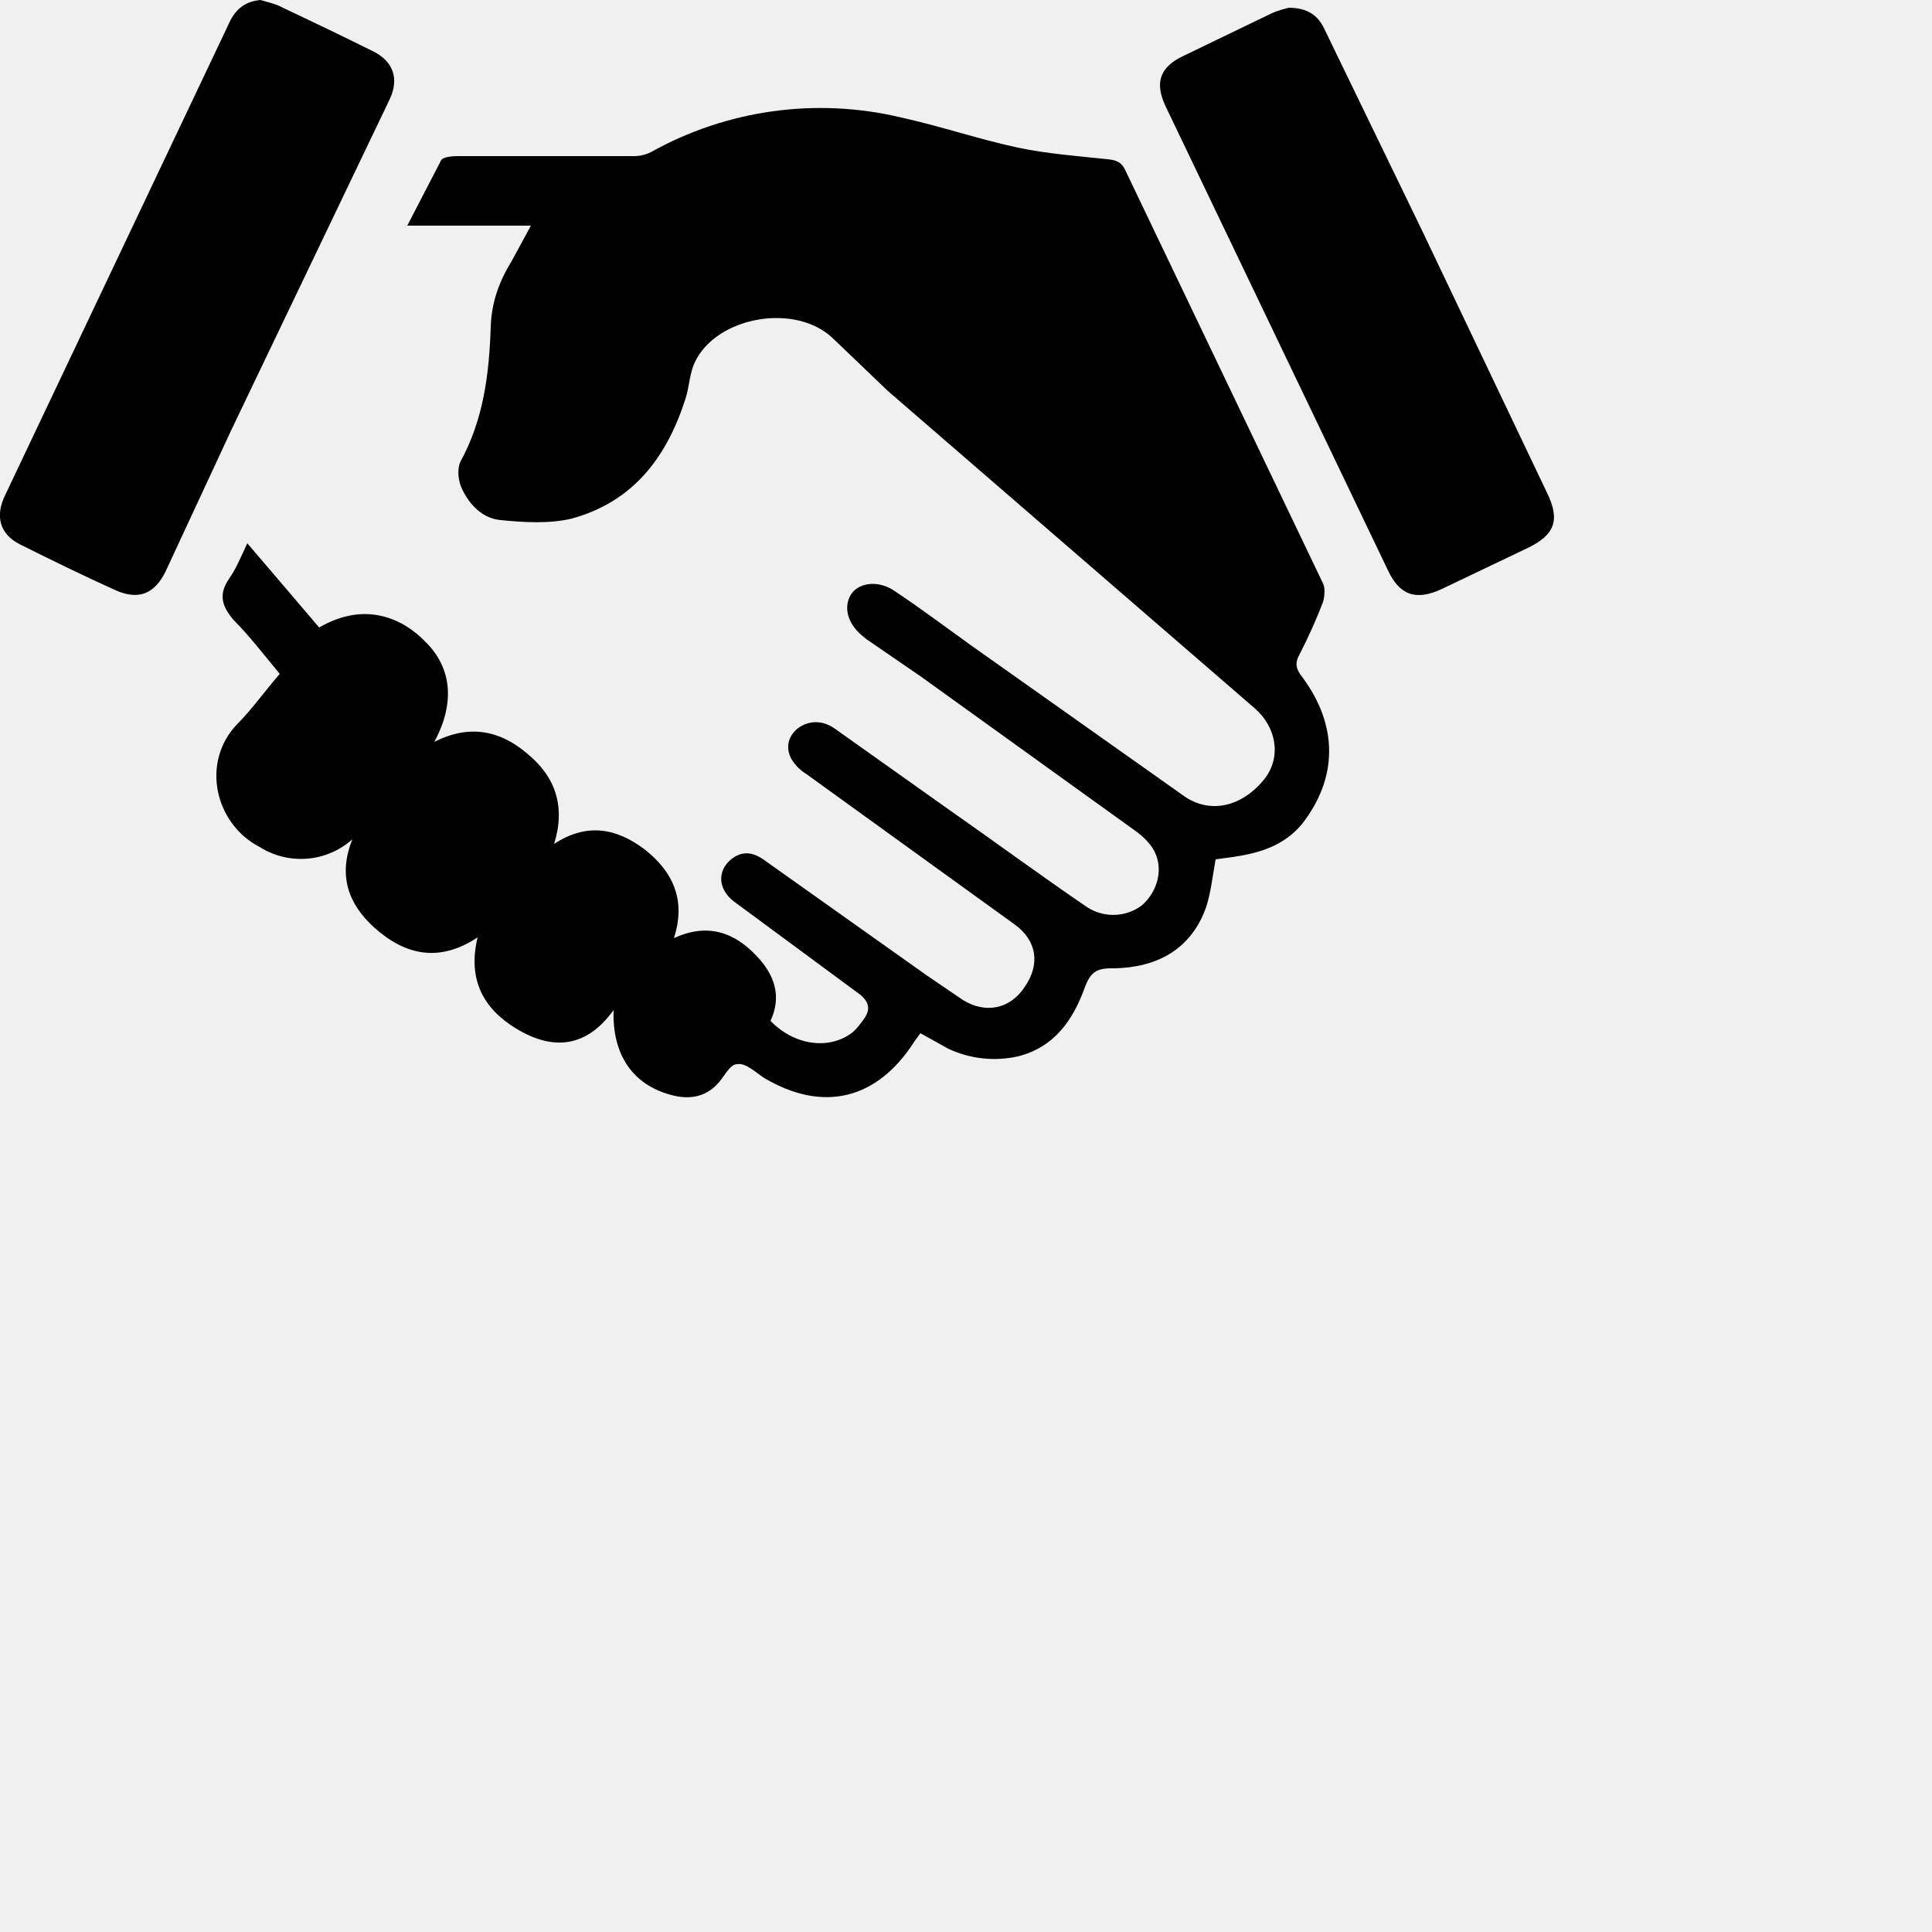
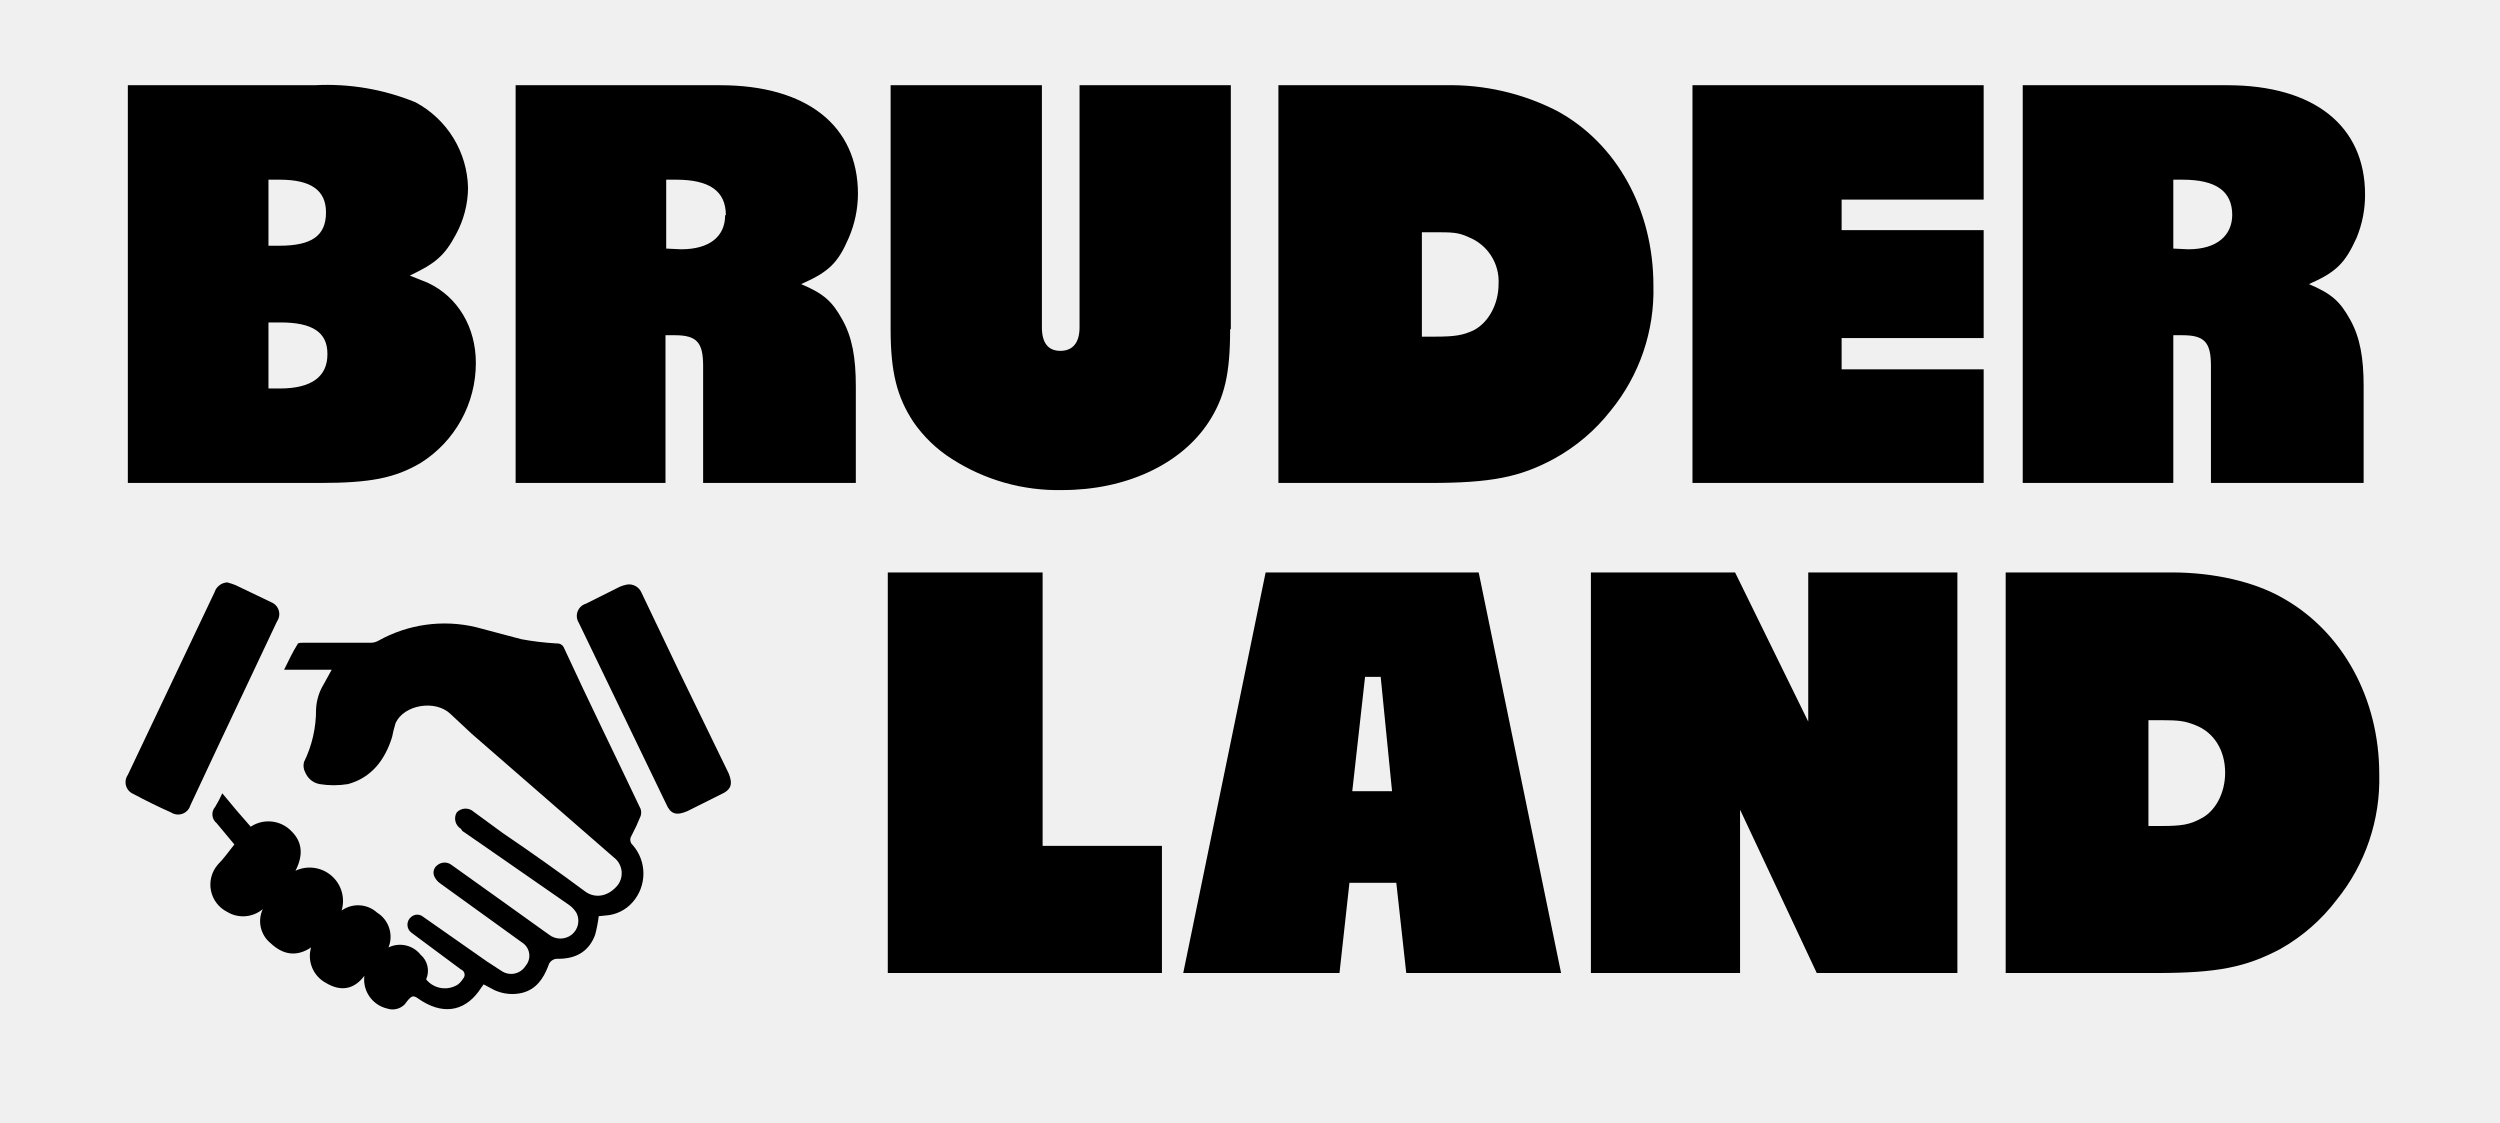
- <svg xmlns="http://www.w3.org/2000/svg" xmlns:xlink="http://www.w3.org/1999/xlink" viewBox="0 0 250 250">
-   <defs>
-     <path id="handshake-right" d="M157.3 111.2c-.4 2.2-.6 4.2-1.2 6.1-1.8 5.2-6 8-12.3 8-2 0-2.7.6-3.4 2.4-1.5 4.2-3.9 7.8-8.7 9a14 14 0 0 1-9-1l-3.6-2-.8 1.1c-4.8 7.5-11.8 9.2-19.4 4.7-1.1-.7-2.4-2-3.5-1.8-1 0-1.7 1.7-2.6 2.6-1.6 1.7-3.7 2-5.9 1.4-5-1.3-7.7-5.2-7.5-11-3.6 5-8 5.2-12.6 2.4-4.3-2.6-6.3-6.4-5-11.8-5 3.3-9.4 2.3-13.4-1.3-3.3-3-4.7-6.7-2.8-11.4a10 10 0 0 1-12 1c-5.8-3-7.6-10.9-3-15.8 2-2 3.6-4.3 5.6-6.6-2-2.4-3.9-4.9-6-7-1.6-1.9-1.9-3.4-.5-5.4.9-1.3 1.5-2.8 2.3-4.5l4.7 5.5 4.6 5.4c6-3.5 10.9-1.1 13.7 1.8 3.5 3.4 3.9 8 1.2 13 4.5-2.3 8.5-1.5 12 1.5 3.7 3 5 6.9 3.5 11.7 4.3-2.8 8.1-2 11.7.7 3.7 2.9 5.4 6.6 3.8 11.5 4.3-2 7.8-.8 10.7 2.3 2.3 2.4 3.3 5.2 1.8 8.4 3.1 3.2 7.6 3.8 10.6 1.5.6-.5 1.1-1.2 1.6-1.9.7-1.1.6-2-.6-3l-16.4-12.1c-2-1.6-2.1-3.9-.3-5.4 1.5-1.2 2.9-.9 4.3.1l21 14.9 4.7 3.2c2.9 1.8 6.1 1.2 8-1.7 2-2.9 1.6-5.9-1.2-8l-27-19.5a5.8 5.8 0 0 1-2-2c-.8-1.5-.4-3 .9-4 1.4-1 3.1-1 4.6 0l14.8 10.5c6 4.2 11.7 8.4 17.7 12.5a6.2 6.2 0 0 0 7.3 0c2-1.7 2.9-4.6 1.7-7-.5-1-1.5-2-2.5-2.7l-27.8-20-7-4.8-.6-.5c-1.9-1.6-2.4-3.8-1.3-5.4 1.1-1.5 3.6-1.7 5.6-.3 3.3 2.2 6.5 4.6 9.7 6.9l27.7 19.6c3.4 2.4 7.6 1.4 10.5-2.3 2.1-2.8 1.5-6.6-1.4-9.1l-47.4-41-7-6.7c-4.8-4.8-15.2-3-18 3-.7 1.5-.7 3.2-1.2 4.7C86.3 59.1 82 64.9 74 67.1c-2.9.7-6.2.5-9.2.2-2.3-.2-4-1.9-5-4-.5-1-.7-2.6-.2-3.6 3-5.5 3.7-11.4 3.9-17.4.1-3.2 1.1-5.9 2.7-8.5l2.5-4.6h-16l4.4-8.5c.3-.4 1.4-.5 2.1-.5h22.6a5 5 0 0 0 2.4-.5 45 45 0 0 1 32.4-4.5c5 1.1 10 2.8 15.1 3.9 3.8.8 7.8 1.1 11.6 1.5 1 .1 1.8.3 2.3 1.4l25.6 53.5c.3.6.2 1.7 0 2.4a69 69 0 0 1-3 6.7c-.7 1.2-.5 2 .3 3 4.7 6.3 4.6 13.1 0 19-2.4 2.9-5.6 3.8-9 4.3l-2.2.3zM166.7 1c2.5 0 3.8 1 4.6 2.6L184 29.8l16.2 34c1.7 3.5 1 5.4-2.5 7.1l-11.1 5.3c-3.4 1.6-5.5.8-7-2.4l-28.8-60.1c-1.4-3-.7-5 2.2-6.4l11.6-5.6c.9-.4 1.8-.6 2.2-.7zm-133-1c1 .3 2 .5 2.9 1a638 638 0 0 1 11.6 5.6c2.7 1.3 3.5 3.6 2.2 6.3L30 55.5 21.4 74C20 76.8 18 77.7 15 76.4c-4.2-1.9-8.3-3.9-12.5-6C0 69.1-.7 66.8.7 64L29.5 3.3c.8-1.9 2-3.1 4.2-3.3z" />
-   </defs>
-   <mask id="handshake-left" fill="#fff">
-     <use xlink:href="#handshake-right" />
-   </mask>
-   <g fill="#000" mask="url(#handshake-left)" id="handshake">
-     <path d="M-8-38h217v217H-8z" />
-   </g>
+ <svg xmlns="http://www.w3.org/2000/svg" viewBox="0 0 352 158">
+   <path fill="currentColor" d="M67 51.1c0-5-2.5-9.3-6.8-11.3l-2.5-1c3.6-1.7 4.9-2.8 6.5-5.8a14 14 0 0 0 1.7-6.5 14 14 0 0 0-7.4-12.1A32.8 32.8 0 0 0 44.3 12H18v56h27c7.2 0 10.6-.7 14.2-2.8A16.6 16.6 0 0 0 67 51.1zM45.9 29.9c0 3.3-2 4.7-6.6 4.7h-1.5v-9.3h1.6c4.4 0 6.5 1.5 6.5 4.6zm.2 20c0 3.1-2.2 4.8-6.7 4.8h-1.6v-9.3h1.7c4.5 0 6.6 1.4 6.6 4.4zm74.7-22.6c0-9.6-7.2-15.3-19.4-15.3H72.6v56h21.1V47.2H95c3.1 0 4 1 4 4.3V68h21.5V54.4c0-4-.5-6.9-1.9-9.4s-2.5-3.6-5.8-5c3.9-1.7 5.2-3 6.7-6.5a15.8 15.8 0 0 0 1.3-6.2zm-18.7 3c0 3-2.2 4.8-6.2 4.8l-2.1-.1v-9.7h1.4c4.7 0 7 1.6 7 5zm71.2 16V12H152v34.1c0 2.2-1 3.3-2.7 3.3s-2.6-1.1-2.6-3.3V12h-21.3v34.4c0 6 .9 9.5 3.2 13a18.8 18.8 0 0 0 5.4 5.2 27.6 27.6 0 0 0 15.6 4.4c8.9 0 16.7-3.6 20.6-9.6 2.2-3.4 3-6.7 3-13zm59.5-6.1c0-10.6-5.1-20-13.6-24.6a33 33 0 0 0-15.7-3.6H180v56h21.3c8.6 0 12.7-.8 17.5-3.4a26 26 0 0 0 8-6.8 26.7 26.7 0 0 0 6-17.6zM211 40c0 2.8-1.4 5.4-3.5 6.5-1.5.7-2.6.9-5.5.9h-1.8V32.7h1.6c2.7 0 3.5 0 5 .7A6.7 6.7 0 0 1 211 40zm68.3 28V52h-20v-4.4h20V32.4h-20v-4.3h20V12h-41v56zM333 27.4c0-9.7-7.2-15.4-19.4-15.4h-28.8v56H306V47.2h1.3c3.1 0 4 1 4 4.3V68h21.5V54.4c0-4-.5-6.9-1.9-9.4s-2.5-3.6-5.8-5c3.9-1.7 5.1-3 6.7-6.5a15.8 15.8 0 0 0 1.2-6.2zm-18.7 2.8c0 3-2.2 4.9-6.2 4.9L306 35v-9.7h1.3c4.7 0 7 1.6 7 5z" />
+   <path fill="currentColor" d="M163.6 137v-17.9h-16.8V80.6H125V137zm56.2 0l-11.6-56.4h-30L166.6 137h22l1.4-12.7h6.6L198 137zM196 111.4h-5.6l1.8-16.1h2.2zm79.6 25.6V80.6h-21v21l-10.3-21H224V137h21v-23l10.8 23zm59.4-28c0-10.7-5.2-20.1-13.6-24.8-4-2.3-9.7-3.6-15.6-3.6h-23.4V137h21.2c8.6 0 12.6-.8 17.5-3.4a26 26 0 0 0 7.9-6.9 27 27 0 0 0 6-17.7zm-21.7-.2c0 2.9-1.4 5.5-3.5 6.5-1.5.8-2.6 1-5.5 1h-1.8v-14.9h1.6c2.7 0 3.5.1 5 .7 2.6 1 4.2 3.5 4.2 6.7z" />
+   <path fill="currentColor" d="M84.3 129a19 19 0 0 1-.5 2.6c-.8 2.2-2.5 3.4-5.2 3.4a1.3 1.3 0 0 0-1.4 1c-.7 1.8-1.7 3.3-3.7 3.8a6 6 0 0 1-3.9-.4l-1.5-.8a4.5 4.5 0 0 1-.3.4c-2 3.2-5 4-8.3 2-.4-.2-1-.8-1.4-.7s-.8.7-1.1 1.1a2.4 2.4 0 0 1-2.5.6 4.2 4.2 0 0 1-3.2-4.6c-1.5 2-3.4 2.2-5.4 1a4.3 4.3 0 0 1-2.1-5c-2.1 1.4-4 1-5.7-.6A4 4 0 0 1 37 128a4.3 4.3 0 0 1-5 .4 4.3 4.3 0 0 1-1.3-6.7c.8-.8 1.5-1.8 2.3-2.8l-2.5-3a1.6 1.6 0 0 1-.2-2.3 17.6 17.6 0 0 0 1-1.9l2 2.4 2 2.3a4.5 4.5 0 0 1 5.8.7c1.5 1.5 1.6 3.4.5 5.5a4.7 4.7 0 0 1 6.5 5.6 4 4 0 0 1 5 .3 4 4 0 0 1 1.6 4.9 3.7 3.7 0 0 1 4.5 1 3 3 0 0 1 .8 3.5 3.4 3.4 0 0 0 4.5.7 3.3 3.3 0 0 0 .7-.8.8.8 0 0 0-.3-1.3l-7-5.2a1.4 1.4 0 0 1 0-2.2 1.3 1.3 0 0 1 1.7 0l9 6.3 2 1.3a2.4 2.4 0 0 0 3.4-.7 2.2 2.2 0 0 0-.5-3.3l-11.5-8.3a2.5 2.5 0 0 1-.8-.9 1.3 1.3 0 0 1 .4-1.7 1.6 1.6 0 0 1 2 0l6.3 4.5 7.4 5.3a2.6 2.6 0 0 0 3.2 0 2.5 2.5 0 0 0 .7-3 3.6 3.6 0 0 0-1.1-1.2L68 119l-2.9-2-.2-.3a1.7 1.7 0 0 1-.6-2.3 1.7 1.7 0 0 1 2.4-.1l4.1 3q5.9 4 11.7 8.3c1.5 1 3.3.5 4.5-1a2.8 2.8 0 0 0-.6-3.9l-20-17.4-3-2.8c-2.1-2-6.5-1.3-7.7 1.3a18.2 18.2 0 0 0-.5 2c-1 3.2-2.9 5.7-6.2 6.6a12.3 12.3 0 0 1-4 0 2.7 2.7 0 0 1-2-1.6 2 2 0 0 1-.2-1.5 16.6 16.6 0 0 0 1.7-7.4 7.4 7.4 0 0 1 1.1-3.6l1.1-2H40c.7-1.4 1.2-2.5 1.9-3.6 0-.2.5-.2.8-.2h9.6a2.2 2.2 0 0 0 1-.3A19.1 19.1 0 0 1 67 88.3l6.4 1.7c1.6.3 3.3.5 5 .6a1 1 0 0 1 1 .6c3.5 7.6 7.2 15.1 10.8 22.7a1.6 1.6 0 0 1 0 1 28.8 28.8 0 0 1-1.3 2.8 1 1 0 0 0 .2 1.3 6.1 6.1 0 0 1 0 8 5.5 5.5 0 0 1-3.8 1.9zm4-46.7a1.9 1.9 0 0 1 2 1.1l5.3 11.1 7 14.4c.6 1.5.4 2.3-1.2 3l-4.6 2.3c-1.6.7-2.4.4-3-1L81.5 87.7a1.8 1.8 0 0 1 1-2.7l4.8-2.4a5.4 5.4 0 0 1 1-.3zM32 82a10.3 10.3 0 0 1 1.2.4l5 2.4a1.8 1.8 0 0 1 .8 2.7l-8.5 18-3.7 7.9a1.8 1.8 0 0 1-2.7 1q-2.7-1.2-5.3-2.6a1.8 1.8 0 0 1-.8-2.7l12.2-25.7a2 2 0 0 1 1.8-1.4z" />
</svg>
